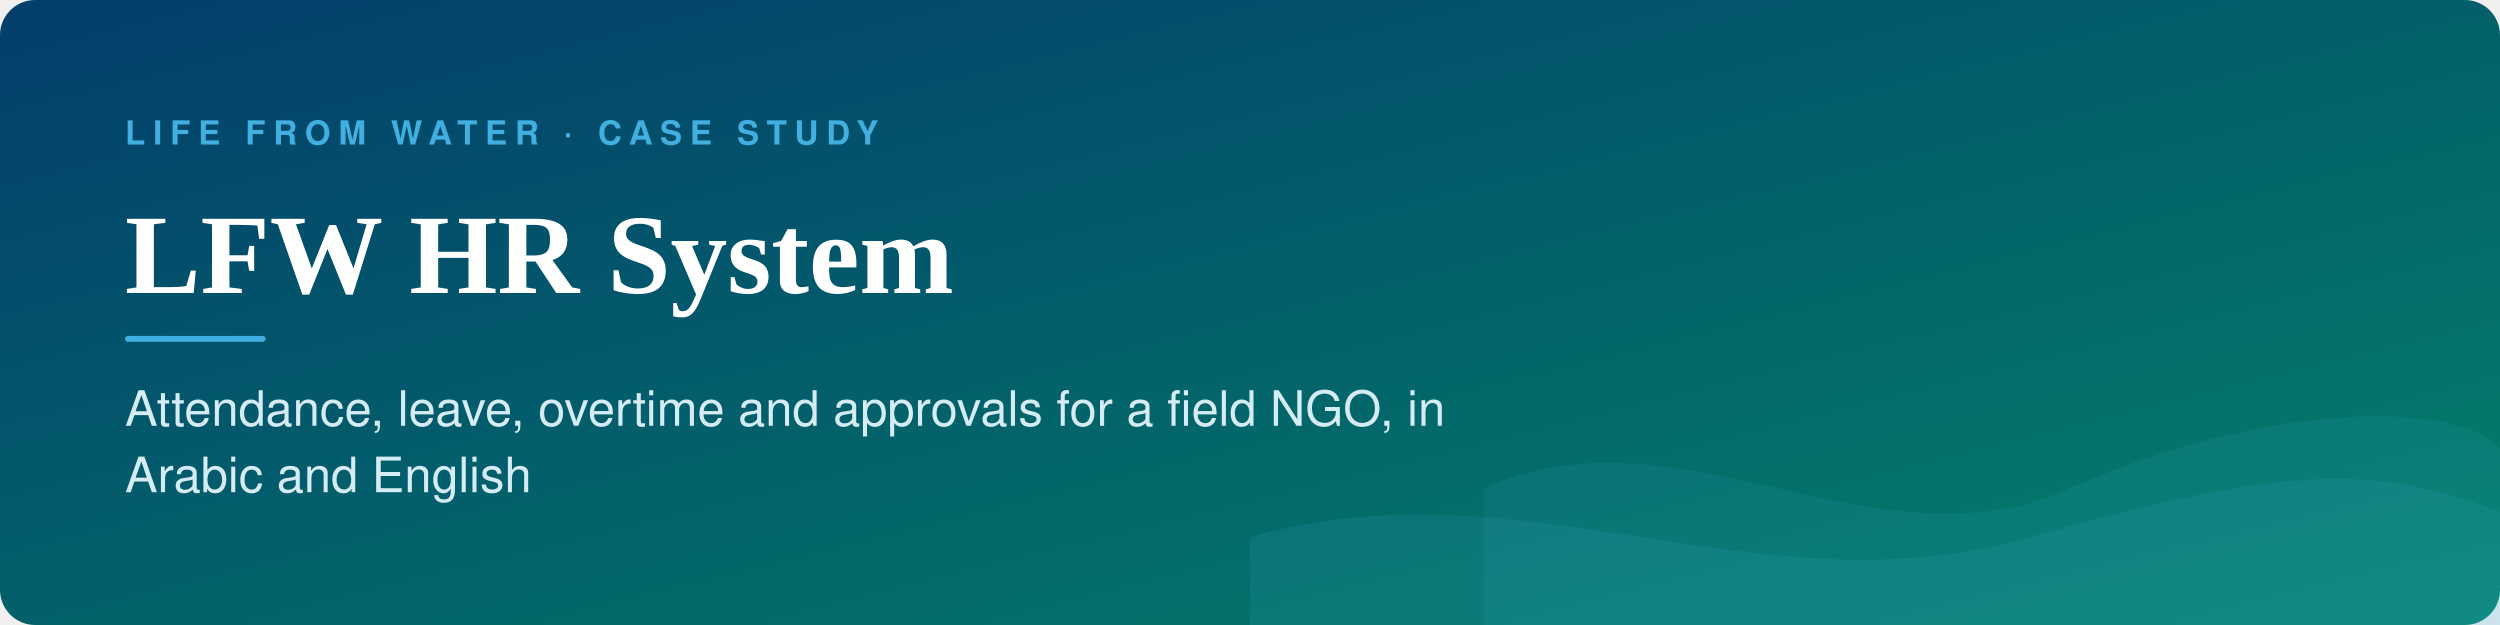
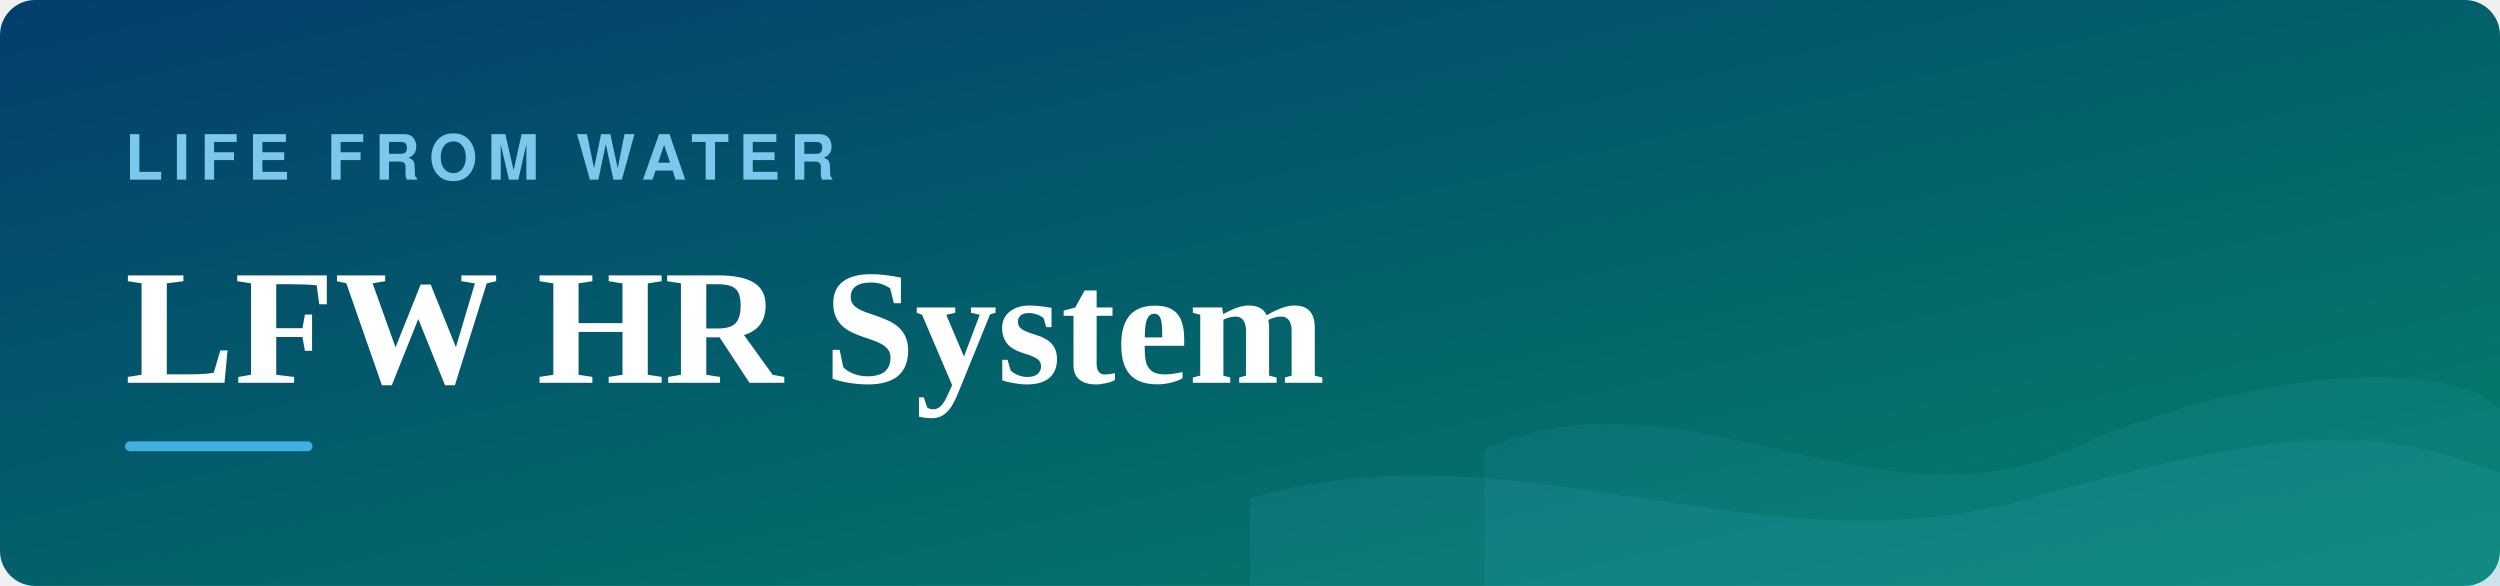
- <svg xmlns="http://www.w3.org/2000/svg" width="1280" height="320" viewBox="0 0 1280 320" role="img" aria-label="LFW HR System — Attendance, leave, overtime and approvals for a field NGO, in Arabic and English">
+ <svg xmlns="http://www.w3.org/2000/svg" width="1280" height="300" viewBox="0 0 1280 300" role="img" aria-label="LFW HR System, Life From Water case study">
  <defs>
    <linearGradient id="g" x1="0" y1="0" x2="1" y2="1">
      <stop offset="0" stop-color="#033E6B" />
      <stop offset="1" stop-color="#03826A" />
    </linearGradient>
  </defs>
-   <rect width="1280" height="320" rx="18" fill="url(#g)" />
-   <path d="M760 250 C 860 205, 960 295, 1060 250 S 1260 205, 1280 230 L1280 320 L760 320 Z" fill="#41AFE0" opacity="0.10" />
-   <path d="M640 275 C 780 235, 900 315, 1040 275 S 1220 240, 1280 262 L1280 320 L640 320 Z" fill="#41AFE0" opacity="0.12" />
-   <text x="64" y="74" fill="#41AFE0" font-family="'Segoe UI', Helvetica, Arial, sans-serif" font-size="17" font-weight="600" letter-spacing="4">LIFE FROM WATER · CASE STUDY</text>
-   <text x="64" y="150" fill="#FFFFFF" font-family="Georgia, 'Times New Roman', serif" font-size="58" font-weight="700">LFW HR System</text>
-   <rect x="64" y="172" width="72" height="3" rx="1.5" fill="#41AFE0" />
-   <text x="64" y="218" fill="#D6ECF5" font-family="'Segoe UI', Helvetica, Arial, sans-serif" font-size="25">
-     <tspan x="64" dy="0">Attendance, leave, overtime and approvals for a field NGO, in</tspan>
-     <tspan x="64" dy="34">Arabic and English</tspan>
-   </text>
+   <rect width="1280" height="300" rx="18" fill="url(#g)" />
+   <path d="M760 230 C 860 185, 960 275, 1060 230 S 1260 185, 1280 210 L1280 300 L760 300 Z" fill="#41AFE0" opacity="0.10" />
+   <path d="M640 255 C 780 215, 900 295, 1040 255 S 1220 220, 1280 242 L1280 300 L640 300 Z" fill="#41AFE0" opacity="0.12" />
+   <text x="64" y="92" fill="#7CC8EC" font-family="'Segoe UI', Helvetica, Arial, sans-serif" font-size="32" font-weight="600" letter-spacing="5">LIFE FROM WATER</text>
+   <text x="64" y="196" fill="#FFFFFF" font-family="Georgia, 'Times New Roman', serif" font-size="84" font-weight="700">LFW HR System</text>
+   <rect x="64" y="226" width="96" height="5" rx="2.5" fill="#41AFE0" />
</svg>
